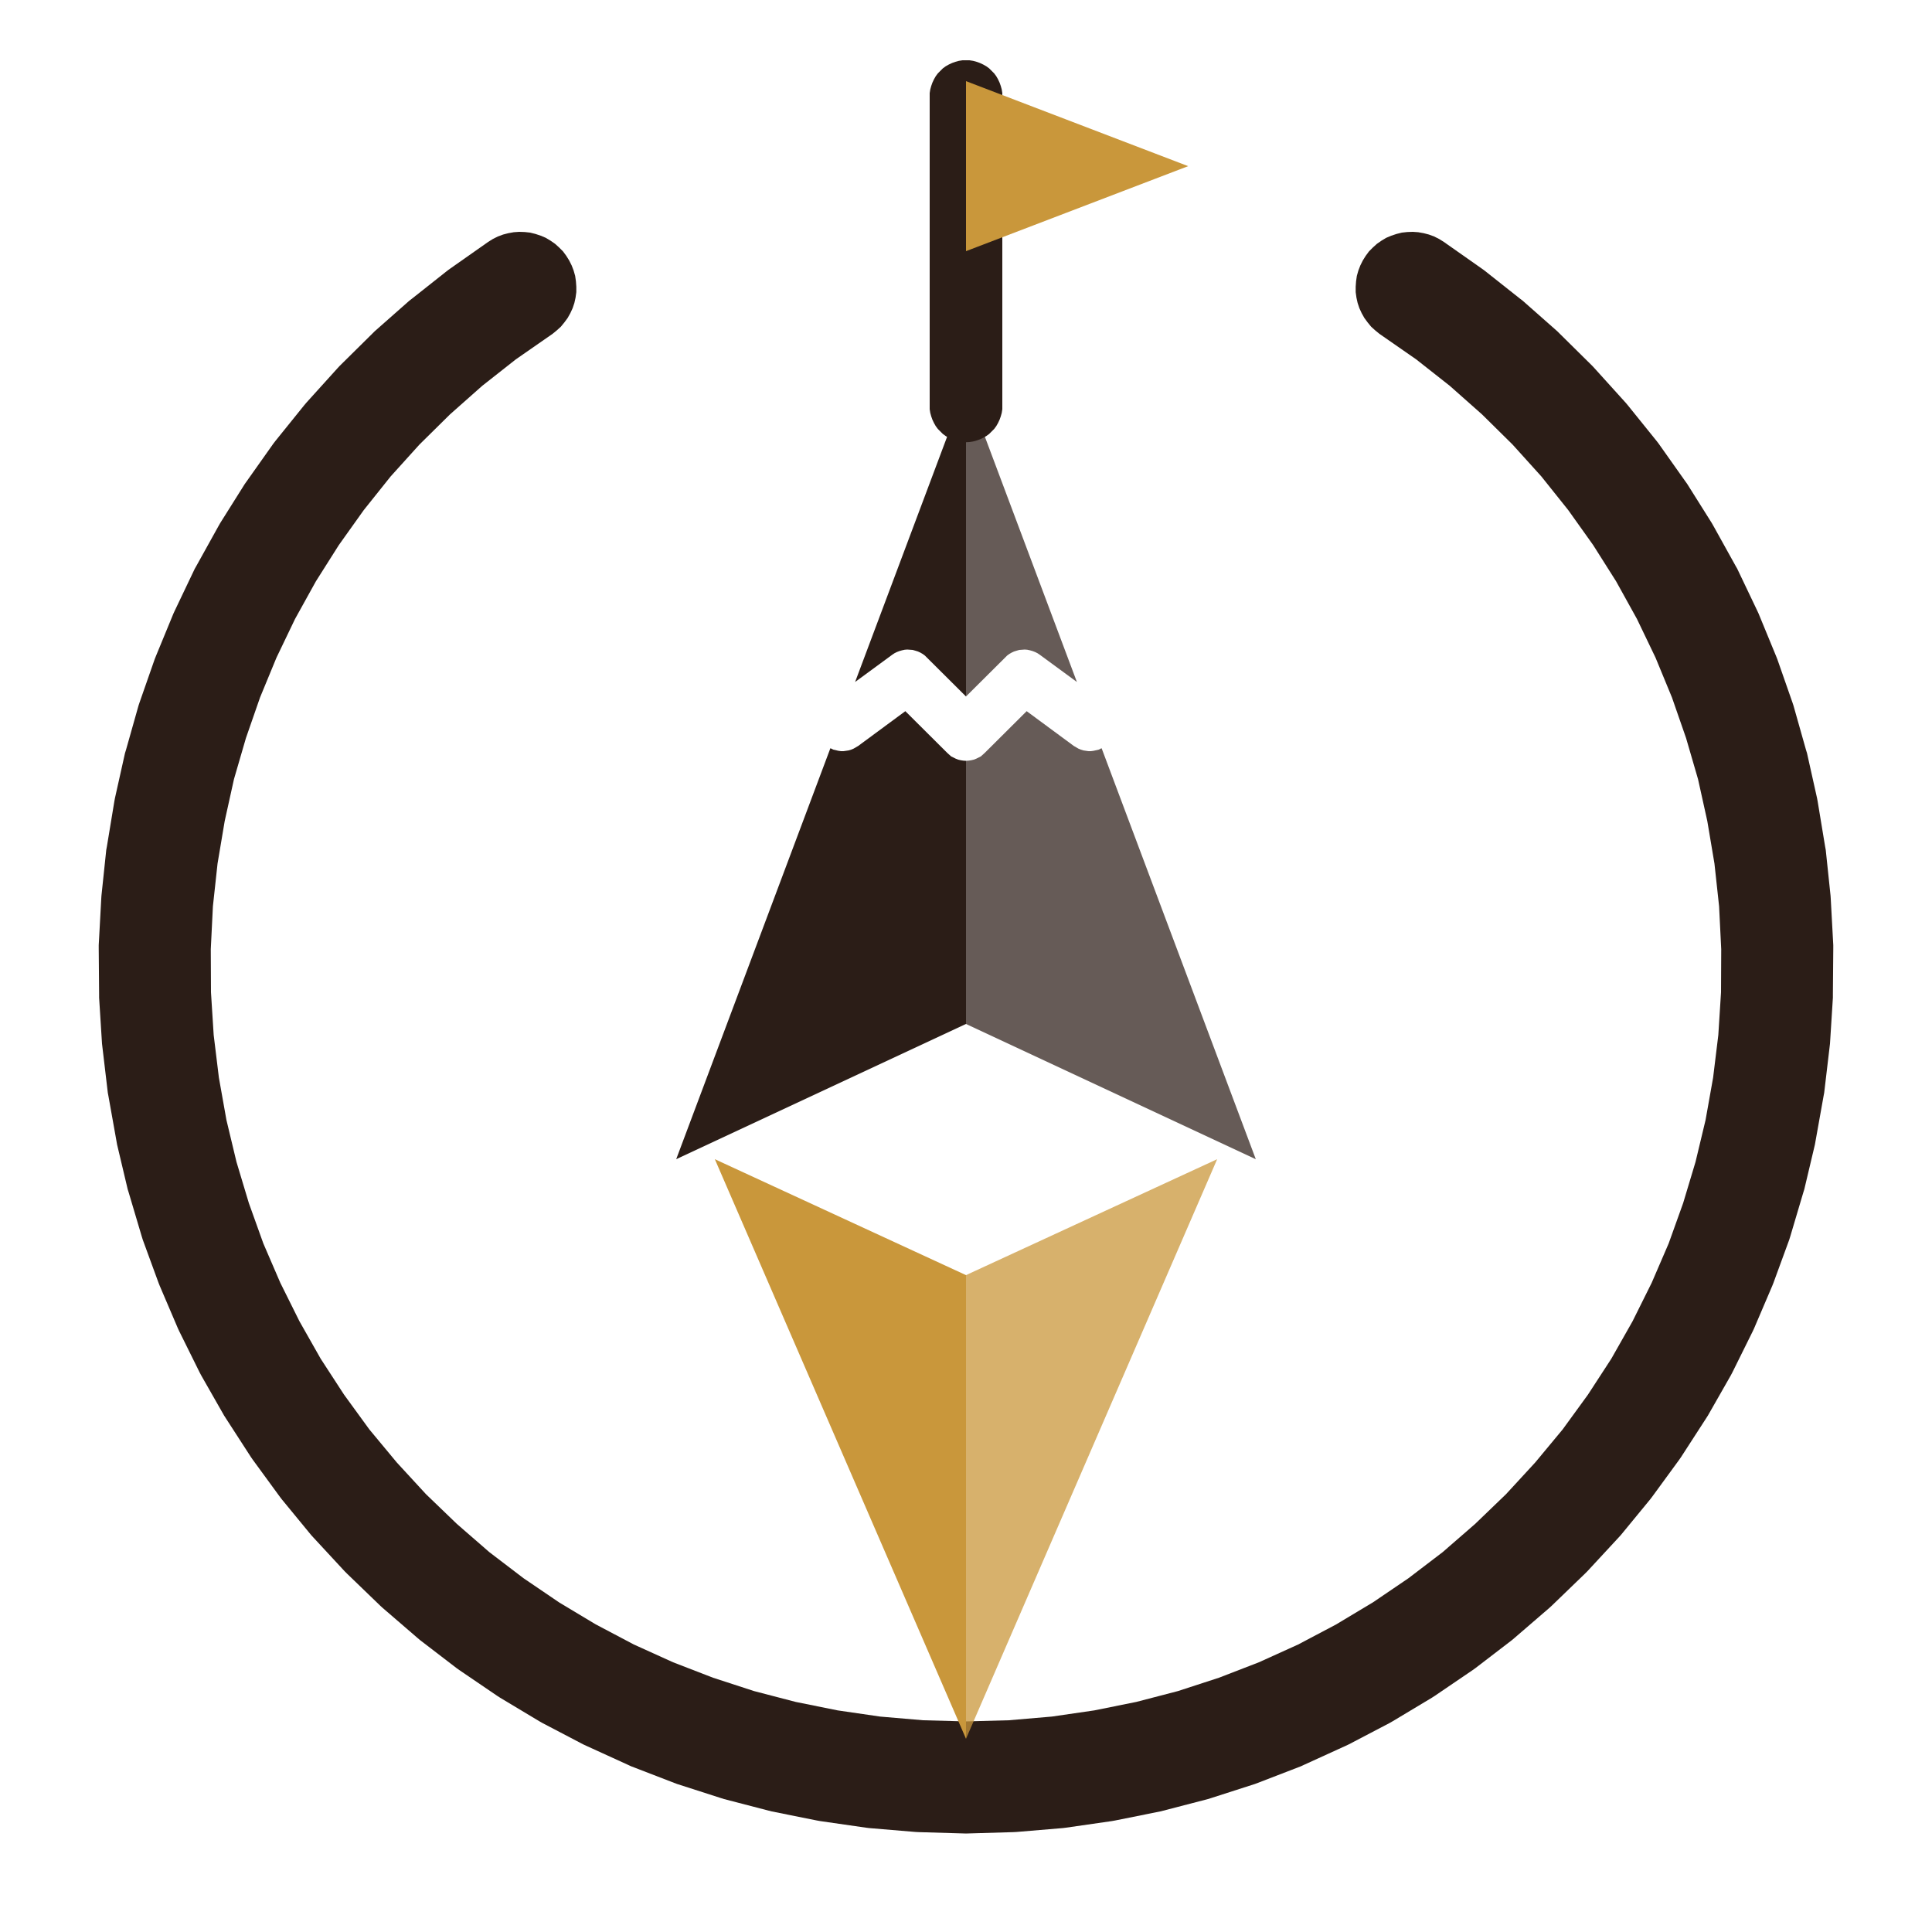
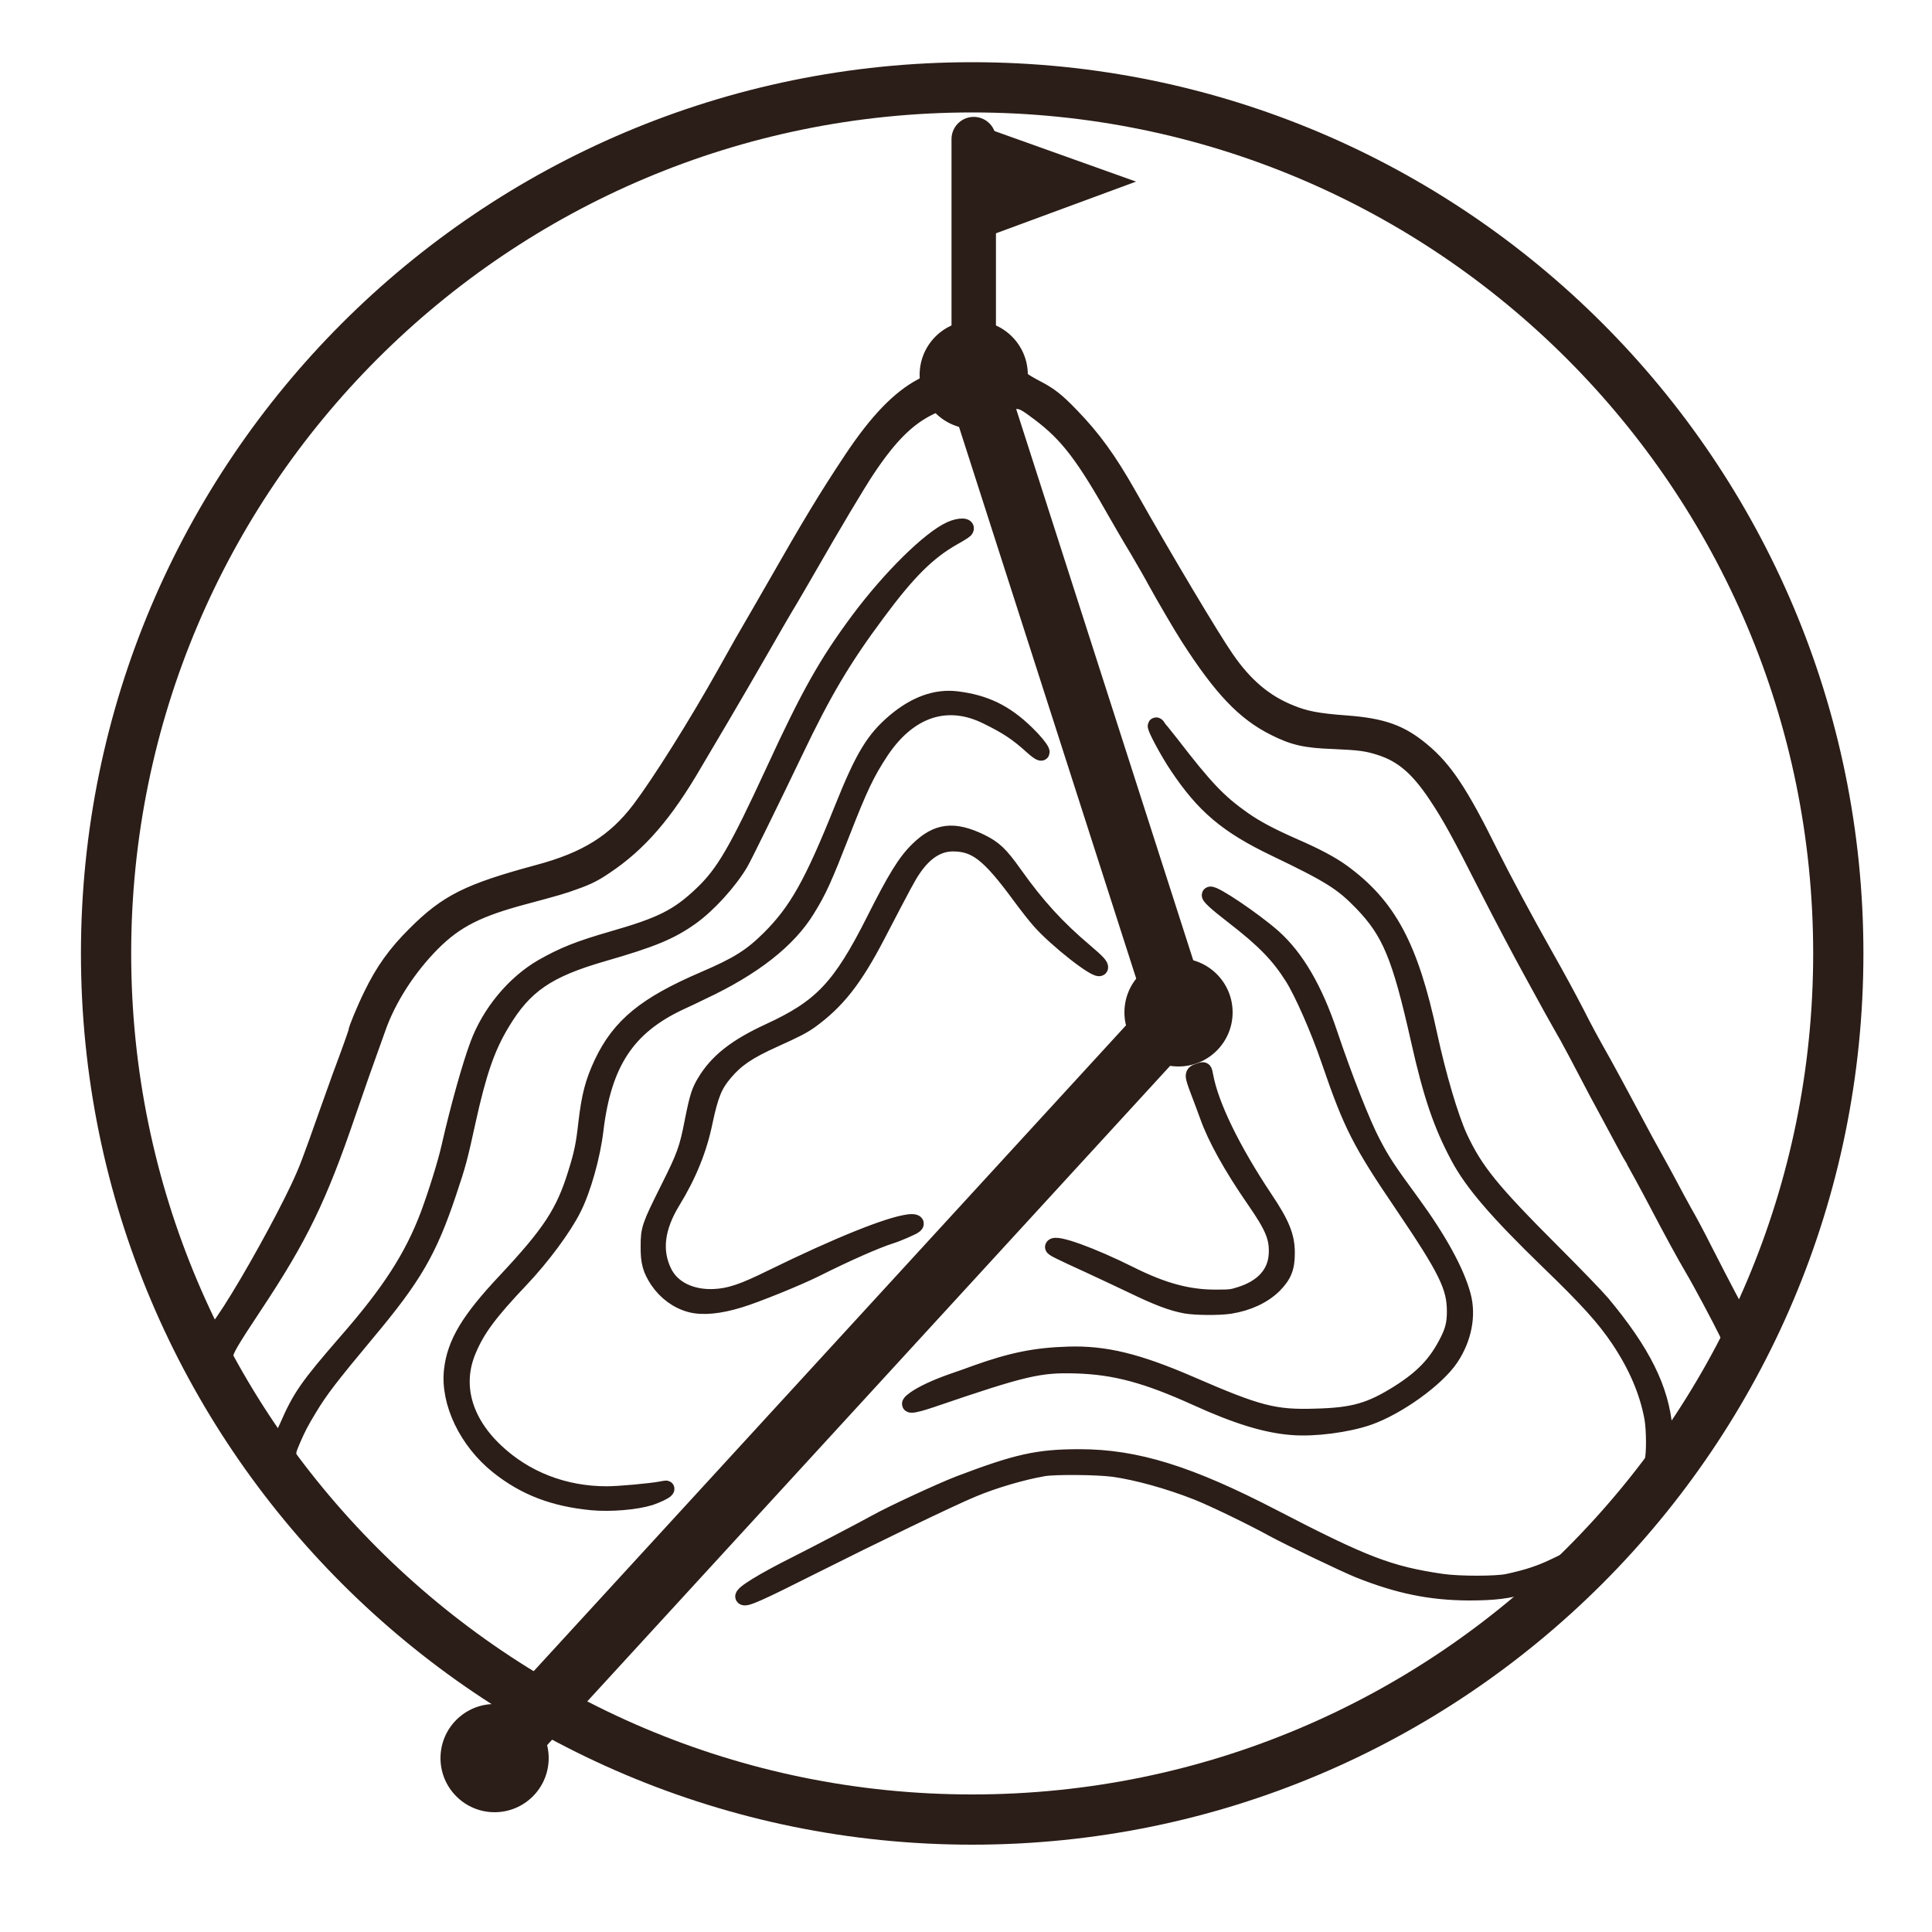
- <svg xmlns="http://www.w3.org/2000/svg" viewBox="0 0 100 100">
-   <path fill="#2B1D17" d="M23.32 13.89L23.18 13.99L21.31 15.47L21.18 15.57L19.39 17.15L19.27 17.27L17.57 18.95L17.46 19.07L15.86 20.84L15.75 20.97L14.25 22.83L14.15 22.96L12.77 24.91L12.67 25.05L11.40 27.07L11.32 27.21L10.16 29.30L10.08 29.44L9.05 31.60L8.98 31.75L8.07 33.96L8.01 34.11L7.22 36.37L7.17 36.52L6.52 38.82L6.47 38.98L5.95 41.31L5.92 41.47L5.53 43.83L5.50 43.99L5.25 46.37L5.24 46.53L5.11 48.92L5.11 49.08L5.13 51.47L5.13 51.64L5.28 54.02L5.30 54.19L5.58 56.56L5.61 56.72L6.03 59.07L6.06 59.24L6.61 61.56L6.66 61.72L7.34 64.01L7.39 64.17L8.21 66.41L8.27 66.56L9.21 68.76L9.28 68.91L10.34 71.05L10.42 71.20L11.60 73.27L11.69 73.41L12.99 75.42L13.08 75.55L14.49 77.48L14.59 77.61L16.11 79.46L16.22 79.58L17.84 81.33L17.96 81.45L19.68 83.11L19.80 83.22L21.61 84.78L21.74 84.89L23.63 86.34L23.77 86.44L25.74 87.78L25.88 87.87L27.93 89.10L28.07 89.18L30.19 90.29L30.34 90.36L32.51 91.35L32.66 91.42L34.89 92.28L35.05 92.34L37.32 93.07L37.48 93.12L39.79 93.72L39.95 93.76L42.29 94.23L42.46 94.26L44.82 94.60L44.98 94.62L47.36 94.82L47.53 94.83L49.92 94.90L50.08 94.90L52.47 94.83L52.64 94.82L55.02 94.62L55.18 94.60L57.54 94.26L57.71 94.23L60.05 93.76L60.21 93.72L62.52 93.12L62.68 93.07L64.95 92.34L65.11 92.28L67.34 91.42L67.49 91.35L69.66 90.36L69.81 90.29L71.93 89.18L72.07 89.10L74.12 87.87L74.26 87.78L76.23 86.44L76.37 86.34L78.26 84.89L78.39 84.78L80.20 83.22L80.32 83.11L82.04 81.45L82.16 81.33L83.78 79.58L83.89 79.46L85.41 77.61L85.51 77.48L86.92 75.55L87.01 75.42L88.31 73.41L88.40 73.27L89.58 71.20L89.66 71.05L90.72 68.91L90.79 68.76L91.73 66.56L91.79 66.41L92.61 64.17L92.66 64.01L93.34 61.72L93.39 61.56L93.94 59.24L93.97 59.07L94.39 56.72L94.42 56.56L94.70 54.19L94.72 54.02L94.87 51.64L94.87 51.47L94.89 49.08L94.89 48.92L94.76 46.53L94.75 46.37L94.50 43.99L94.47 43.83L94.08 41.47L94.05 41.31L93.53 38.98L93.48 38.82L92.83 36.52L92.78 36.37L91.99 34.11L91.93 33.96L91.02 31.75L90.95 31.60L89.92 29.44L89.84 29.30L88.68 27.21L88.60 27.07L87.33 25.05L87.23 24.91L85.85 22.96L85.75 22.83L84.25 20.97L84.14 20.84L82.54 19.07L82.43 18.95L80.73 17.27L80.61 17.15L78.82 15.57L78.69 15.47L76.82 13.99L76.68 13.89L74.73 12.52L74.49 12.37L74.23 12.24L73.96 12.14L73.69 12.07L73.41 12.02L73.13 12.00L72.84 12.01L72.56 12.04L72.28 12.11L72.01 12.20L71.75 12.31L71.50 12.46L71.27 12.62L71.06 12.81L70.86 13.01L70.69 13.24L70.54 13.48L70.41 13.74L70.31 14.00L70.23 14.28L70.19 14.56L70.17 14.84L70.17 15.12L70.21 15.41L70.27 15.68L70.36 15.95L70.48 16.21L70.62 16.46L70.79 16.69L70.97 16.91L71.18 17.10L71.40 17.28L73.30 18.60L75.04 19.97L76.71 21.45L78.29 23.01L79.78 24.66L81.17 26.40L82.46 28.21L83.65 30.09L84.73 32.04L85.69 34.04L86.54 36.10L87.27 38.20L87.89 40.33L88.37 42.50L88.74 44.70L88.98 46.91L89.09 49.13L89.08 51.36L88.94 53.57L88.67 55.78L88.28 57.97L87.76 60.14L87.12 62.27L86.37 64.36L85.49 66.40L84.50 68.39L83.40 70.33L82.19 72.19L80.88 73.99L79.46 75.70L77.95 77.34L76.35 78.88L74.67 80.34L72.90 81.69L71.06 82.94L69.16 84.08L67.19 85.12L65.16 86.04L63.09 86.84L60.97 87.53L58.82 88.09L56.64 88.53L54.44 88.85L52.22 89.04L50.00 89.10L47.78 89.04L45.56 88.85L43.36 88.53L41.18 88.09L39.03 87.53L36.91 86.84L34.84 86.04L32.81 85.12L30.84 84.08L28.94 82.94L27.10 81.69L25.33 80.34L23.65 78.88L22.05 77.34L20.54 75.70L19.12 73.99L17.81 72.19L16.60 70.33L15.50 68.39L14.51 66.40L13.63 64.36L12.88 62.27L12.24 60.14L11.72 57.97L11.33 55.78L11.06 53.57L10.92 51.36L10.91 49.13L11.02 46.91L11.26 44.70L11.63 42.50L12.11 40.33L12.73 38.20L13.46 36.10L14.31 34.04L15.27 32.04L16.35 30.09L17.54 28.21L18.83 26.40L20.22 24.66L21.71 23.01L23.29 21.45L24.96 19.97L26.70 18.60L28.60 17.28L28.82 17.10L29.03 16.91L29.21 16.69L29.38 16.46L29.52 16.21L29.64 15.95L29.73 15.68L29.79 15.41L29.83 15.12L29.83 14.84L29.81 14.56L29.77 14.28L29.69 14.00L29.59 13.74L29.46 13.48L29.31 13.24L29.14 13.01L28.94 12.81L28.73 12.62L28.50 12.46L28.25 12.31L27.99 12.20L27.72 12.11L27.44 12.04L27.16 12.01L26.87 12.00L26.59 12.02L26.31 12.07L26.04 12.14L25.77 12.24L25.51 12.37L25.27 12.52Z" />
-   <path fill="#2B1D17" d="M50.00 20.00L44.26 35.30L46.18 33.89L46.30 33.81L46.42 33.75L46.55 33.70L46.69 33.66L46.83 33.63L46.96 33.62L47.10 33.63L47.24 33.64L47.38 33.68L47.51 33.72L47.64 33.78L47.76 33.85L47.87 33.93L47.97 34.03L50.00 36.05ZM35.00 60.00L50.00 53.00L50.00 39.38L49.86 39.37L49.73 39.35L49.60 39.32L49.47 39.27L49.35 39.21L49.23 39.15L49.13 39.06L49.03 38.97L46.86 36.81L44.42 38.61L44.30 38.68L44.18 38.75L44.06 38.80L43.93 38.84L43.80 38.86L43.66 38.88L43.53 38.88L43.39 38.86L43.26 38.83L43.13 38.80L43.01 38.74L42.98 38.73Z" />
-   <path fill="#2B1D17" fill-opacity="0.72" d="M50.00 20.00L50.00 36.05L52.03 34.03L52.13 33.93L52.24 33.85L52.36 33.78L52.49 33.72L52.62 33.68L52.76 33.64L52.90 33.63L53.04 33.62L53.17 33.63L53.31 33.66L53.45 33.70L53.58 33.75L53.70 33.81L53.82 33.89L55.74 35.30ZM50.00 53.00L65.00 60.00L57.02 38.73L56.99 38.74L56.87 38.80L56.74 38.83L56.61 38.86L56.47 38.88L56.34 38.88L56.20 38.86L56.07 38.84L55.94 38.80L55.82 38.75L55.70 38.68L55.58 38.61L53.14 36.81L50.97 38.97L50.87 39.06L50.77 39.15L50.65 39.21L50.53 39.27L50.40 39.32L50.27 39.35L50.14 39.37L50.00 39.38Z" />
-   <path fill="#2B1D17" d="M51.88 5.00L51.88 4.82L51.85 4.63L51.80 4.45L51.74 4.28L51.66 4.11L51.57 3.95L51.46 3.80L51.33 3.67L51.20 3.54L51.05 3.43L50.89 3.34L50.72 3.26L50.55 3.20L50.37 3.15L50.18 3.12L50.00 3.12L49.82 3.12L49.63 3.15L49.45 3.20L49.28 3.26L49.11 3.34L48.95 3.43L48.80 3.54L48.67 3.67L48.54 3.80L48.43 3.95L48.34 4.11L48.26 4.28L48.20 4.45L48.15 4.63L48.12 4.82L48.12 5.00L48.12 21.00L48.12 21.18L48.15 21.37L48.20 21.55L48.26 21.72L48.34 21.89L48.43 22.05L48.54 22.20L48.67 22.33L48.80 22.46L48.95 22.57L49.11 22.66L49.28 22.74L49.45 22.80L49.63 22.85L49.82 22.88L50.00 22.89L50.18 22.88L50.37 22.85L50.55 22.80L50.72 22.74L50.89 22.66L51.05 22.57L51.20 22.46L51.33 22.33L51.46 22.20L51.57 22.05L51.66 21.89L51.74 21.72L51.80 21.55L51.85 21.37L51.88 21.18L51.88 21.00Z" />
-   <path fill="#C9973B" d="M50.00 4.20L61.50 8.60L50.00 13.00Z" />
-   <path fill="#C9973B" d="M50.00 90.00L37.00 60.00L50.00 66.00Z" />
-   <path fill="#C9973B" fill-opacity="0.75" d="M50.00 90.00L63.00 60.00L50.00 66.00Z" />
+ <svg xmlns="http://www.w3.org/2000/svg" viewBox="0 0 100 100" role="img" aria-label="SuRoute">
+   <circle cx="50.32" cy="49.35" r="44.83" fill="none" stroke="#2B1D17" stroke-width="2.60" />
+   <path fill="#2B1D17" fill-rule="evenodd" stroke="#2B1D17" stroke-width="0.84" stroke-linejoin="round" d="M38.48 82.65C38.39 82.51 39.49 81.83 41.23 80.96C42.20 80.47 44.75 79.14 45.34 78.81C46.16 78.35 48.65 77.20 49.62 76.82C52.65 75.67 53.71 75.43 55.88 75.43C58.81 75.43 61.56 76.29 65.88 78.53C70.60 80.98 71.90 81.48 74.62 81.88C75.50 82.01 77.46 82.01 78.05 81.88C79.10 81.65 79.73 81.44 80.50 81.07L81.27 80.70L80.67 81.29C80.06 81.87 80.06 81.88 79.82 81.88C79.68 81.88 79.30 81.96 78.97 82.06C78.07 82.33 77.34 82.42 76.02 82.42C74.04 82.41 72.37 82.07 70.30 81.24C69.55 80.93 66.83 79.63 65.92 79.14C64.76 78.50 62.74 77.53 61.95 77.22C60.51 76.65 58.81 76.18 57.62 76.02C56.79 75.91 54.62 75.89 54.02 75.99C52.96 76.17 51.44 76.61 50.35 77.07C49.25 77.52 45.22 79.47 41.98 81.10C39.26 82.47 38.56 82.78 38.48 82.65ZM30.63 77.75C28.67 77.56 27.17 76.99 25.79 75.89C24.18 74.61 23.21 72.59 23.40 70.92C23.56 69.52 24.28 68.32 26.15 66.33C28.49 63.83 29.19 62.77 29.82 60.72C30.13 59.73 30.23 59.25 30.35 58.17C30.52 56.71 30.70 56.03 31.17 55.02C32.09 53.09 33.42 52.00 36.45 50.70C38.20 49.95 38.89 49.51 39.83 48.58C41.26 47.15 42.05 45.74 43.61 41.85C44.68 39.18 45.23 38.27 46.33 37.34C47.39 36.45 48.46 36.07 49.52 36.20C50.98 36.38 52.02 36.88 53.12 37.95C53.95 38.75 54.23 39.34 53.45 38.65C52.68 37.95 52.16 37.60 51.12 37.09C49.05 36.04 47.05 36.69 45.59 38.88C44.85 40.00 44.49 40.76 43.57 43.12C42.65 45.47 42.38 46.08 41.78 47.05C40.81 48.65 38.99 50.08 36.32 51.33C36.02 51.48 35.49 51.73 35.14 51.89C32.46 53.16 31.24 55.01 30.82 58.45C30.66 59.83 30.17 61.56 29.67 62.55C29.17 63.55 28.05 65.06 26.97 66.20C25.32 67.94 24.69 68.79 24.23 69.89C23.48 71.66 23.99 73.55 25.64 75.11C27.18 76.57 29.20 77.35 31.41 77.35C32.02 77.35 33.66 77.20 34.20 77.10C34.52 77.04 34.51 77.04 34.47 77.10C34.43 77.18 34.00 77.38 33.65 77.50C32.90 77.73 31.61 77.84 30.63 77.75ZM85.53 75.67C85.65 75.33 85.64 73.99 85.53 73.38C85.28 72.03 84.71 70.69 83.80 69.33C83.04 68.20 82.17 67.24 80.11 65.25C77.49 62.71 76.23 61.24 75.51 59.90C74.61 58.22 74.09 56.70 73.45 53.85C72.47 49.48 71.95 48.24 70.51 46.74C69.49 45.68 68.84 45.27 66.00 43.91C63.52 42.72 62.32 41.71 60.93 39.62C60.46 38.92 59.76 37.62 59.83 37.56C59.84 37.54 59.88 37.56 59.91 37.61C59.93 37.66 60.04 37.80 60.14 37.91C60.24 38.03 60.45 38.30 60.61 38.50C62.38 40.80 63.07 41.52 64.33 42.41C65.00 42.88 65.73 43.27 67.00 43.83C68.11 44.31 68.91 44.74 69.45 45.13C71.86 46.88 72.99 48.99 73.97 53.55C74.44 55.72 75.06 57.81 75.54 58.87C76.35 60.60 77.17 61.62 80.35 64.80C81.49 65.94 82.64 67.13 82.91 67.45C85.02 69.98 85.97 71.89 86.15 73.97C86.18 74.27 86.23 74.57 86.27 74.63C86.33 74.72 86.31 74.77 85.97 75.25C85.47 75.95 85.43 75.98 85.53 75.67ZM14.61 75.11C14.21 74.55 14.21 74.55 14.37 74.55C14.54 74.55 14.62 74.43 14.88 73.85C15.55 72.30 15.95 71.74 17.92 69.47C20.16 66.91 21.34 65.09 22.17 62.90C22.59 61.77 23.08 60.20 23.27 59.35C23.72 57.37 24.34 55.15 24.75 54.06C25.36 52.42 26.62 50.90 28.07 50.06C29.16 49.44 29.96 49.12 31.69 48.62C34.24 47.89 35.10 47.46 36.35 46.27C37.48 45.19 38.14 44.05 40.05 39.92C41.89 35.92 42.81 34.30 44.47 32.07C46.09 29.90 48.12 27.90 49.20 27.41C49.66 27.20 50.13 27.21 49.95 27.43C49.91 27.47 49.63 27.65 49.32 27.82C48.02 28.56 46.99 29.58 45.42 31.70C43.63 34.10 42.62 35.81 41.15 38.89C39.97 41.35 38.53 44.29 38.31 44.67C37.72 45.66 36.65 46.83 35.77 47.46C34.69 48.23 33.73 48.62 31.20 49.35C28.32 50.18 27.13 51.00 25.96 52.96C25.20 54.22 24.76 55.50 24.20 58.04C23.78 59.96 23.71 60.23 23.20 61.75C22.20 64.73 21.43 66.07 19.00 68.97C17.10 71.25 16.56 71.95 15.99 72.90C15.56 73.61 15.42 73.88 15.15 74.50C14.91 75.05 14.88 75.20 14.94 75.42C14.97 75.52 14.99 75.60 14.98 75.60C14.97 75.60 14.81 75.38 14.61 75.11ZM66.90 73.86C65.54 73.76 64.02 73.29 61.95 72.35C59.35 71.17 57.72 70.73 55.70 70.67C53.80 70.61 52.99 70.80 48.25 72.42C47.16 72.79 46.83 72.80 47.34 72.43C47.71 72.16 48.40 71.83 49.28 71.52C49.72 71.37 50.29 71.17 50.55 71.07C52.40 70.41 53.63 70.17 55.30 70.12C57.19 70.06 58.87 70.47 61.60 71.65C65.12 73.18 65.96 73.40 68.10 73.33C70.06 73.28 70.93 73.03 72.41 72.10C73.67 71.30 74.36 70.57 74.94 69.42C75.22 68.87 75.31 68.49 75.31 67.88C75.31 66.60 74.88 65.73 72.63 62.40C70.41 59.13 69.96 58.26 68.80 54.87C68.26 53.29 67.42 51.38 66.93 50.60C66.21 49.45 65.45 48.66 63.79 47.38C62.96 46.74 62.53 46.35 62.64 46.31C62.85 46.24 64.90 47.63 65.89 48.50C67.08 49.56 68.04 51.20 68.81 53.50C69.58 55.79 70.51 58.15 71.03 59.14C71.53 60.10 71.81 60.53 73.08 62.26C74.46 64.15 75.38 65.82 75.71 67.06C75.99 68.09 75.75 69.29 75.08 70.29C74.36 71.37 72.34 72.82 70.83 73.35C69.73 73.73 68.03 73.95 66.90 73.86ZM11.26 69.67C10.93 69.03 10.91 68.97 11.01 68.96C11.18 68.95 11.34 68.75 11.94 67.83C12.99 66.20 14.62 63.26 15.46 61.48C15.92 60.49 16.03 60.19 16.97 57.53C17.18 56.95 17.46 56.16 17.60 55.77C18.13 54.35 18.45 53.45 18.45 53.39C18.45 53.28 18.88 52.23 19.23 51.52C19.84 50.26 20.48 49.36 21.50 48.35C23.15 46.70 24.26 46.15 27.85 45.18C30.36 44.51 31.84 43.58 33.13 41.88C34.16 40.51 36.02 37.56 37.55 34.83C38.43 33.26 38.58 32.99 38.90 32.45C39.09 32.13 39.64 31.17 40.14 30.30C41.93 27.16 42.78 25.75 44.11 23.75C45.41 21.80 46.55 20.62 47.72 20.00C48.04 19.82 48.06 19.83 48.15 20.16C48.18 20.29 48.28 20.50 48.36 20.63C48.44 20.75 48.50 20.86 48.50 20.87C48.50 20.88 48.35 20.96 48.17 21.04C47.00 21.59 46.04 22.54 44.87 24.30C44.39 25.02 43.18 27.04 41.77 29.50C41.58 29.84 41.17 30.53 40.88 31.03C40.58 31.52 39.88 32.73 39.31 33.73C38.75 34.71 37.86 36.23 37.35 37.10C36.84 37.97 36.19 39.06 35.92 39.52C34.42 42.10 33.08 43.66 31.31 44.84C30.75 45.22 30.41 45.39 29.70 45.64C29.16 45.84 28.78 45.95 27.25 46.36C24.74 47.02 23.59 47.60 22.37 48.82C21.12 50.08 20.08 51.69 19.55 53.21C19.47 53.44 19.29 53.94 19.15 54.33C18.89 55.05 18.60 55.86 18.02 57.55C16.50 62.01 15.53 64.01 13.14 67.61C11.94 69.42 11.69 69.85 11.65 70.15C11.62 70.37 11.62 70.37 11.26 69.67ZM89.38 68.94C89.08 68.32 88.04 66.36 87.60 65.62C87.23 65.00 86.47 63.60 85.79 62.30C85.42 61.59 84.61 60.10 84.55 60.02C84.53 60.00 84.22 59.41 83.85 58.73C83.48 58.04 83.10 57.33 83.00 57.15C82.90 56.97 82.51 56.25 82.15 55.55C81.79 54.85 81.33 54.00 81.15 53.67C80.96 53.35 80.59 52.67 80.31 52.18C80.04 51.68 79.58 50.85 79.29 50.32C78.68 49.21 77.86 47.66 77.00 45.98C75.54 43.10 75.06 42.23 74.34 41.15C73.39 39.73 72.59 39.05 71.45 38.68C70.76 38.46 70.40 38.41 69.03 38.35C67.58 38.30 66.96 38.16 65.97 37.66C64.41 36.88 63.23 35.64 61.52 32.98C61.17 32.44 60.23 30.83 59.82 30.08C59.69 29.83 59.27 29.10 58.89 28.45C58.50 27.81 58.04 27.01 57.85 26.68C56.09 23.56 55.27 22.49 53.80 21.38C53.10 20.85 52.91 20.75 52.62 20.75C52.43 20.75 52.42 20.72 52.53 20.58C52.62 20.45 52.80 19.88 52.80 19.70C52.80 19.55 52.80 19.55 52.93 19.68C53.01 19.75 53.31 19.93 53.60 20.08C54.32 20.45 54.68 20.73 55.45 21.53C56.57 22.69 57.37 23.79 58.38 25.57C60.30 28.97 62.72 33.02 63.44 34.06C64.41 35.48 65.45 36.36 66.76 36.89C67.55 37.22 68.20 37.34 69.67 37.45C71.56 37.59 72.50 37.93 73.60 38.85C74.76 39.81 75.57 41.02 77.12 44.15C77.83 45.57 78.92 47.60 79.98 49.48C80.62 50.61 81.10 51.50 81.58 52.42C82.02 53.29 82.30 53.81 83.00 55.05C83.32 55.63 83.76 56.44 84.55 57.92C84.91 58.60 85.39 59.49 85.62 59.89C85.85 60.30 86.20 60.94 86.40 61.32C86.60 61.71 86.96 62.36 87.19 62.78C87.43 63.19 87.88 64.04 88.20 64.68C89.17 66.58 89.91 67.99 90.06 68.20C90.10 68.26 90.05 68.40 89.84 68.82L89.57 69.36L89.38 68.94ZM61.38 67.57C60.66 67.44 59.90 67.15 58.58 66.51C57.86 66.17 56.89 65.71 56.43 65.50C54.79 64.75 54.49 64.60 54.51 64.54C54.60 64.29 56.49 64.97 58.49 65.97C60.17 66.81 61.48 67.17 62.90 67.17C63.66 67.17 63.76 67.16 64.17 67.03C65.37 66.66 66.04 65.92 66.09 64.91C66.13 64.05 65.90 63.50 64.93 62.10C63.74 60.38 62.90 58.86 62.51 57.74C62.40 57.43 62.19 56.88 62.05 56.51C61.71 55.61 61.71 55.57 62.04 55.46C62.33 55.36 62.31 55.34 62.38 55.70C62.66 57.22 63.78 59.52 65.46 62.04C66.34 63.35 66.60 64.00 66.60 64.85C66.60 65.63 66.44 66.01 65.93 66.53C65.39 67.06 64.60 67.43 63.68 67.58C63.11 67.67 61.91 67.66 61.38 67.57ZM35.75 67.51C35.07 67.33 34.47 66.89 34.05 66.27C33.68 65.70 33.57 65.33 33.58 64.50C33.58 63.62 33.63 63.47 34.59 61.55C35.45 59.83 35.58 59.49 35.87 57.98C36.11 56.78 36.21 56.48 36.48 56.03C37.12 54.95 38.09 54.19 39.80 53.40C42.52 52.15 43.50 51.12 45.26 47.63C46.35 45.46 46.88 44.60 47.52 43.98C48.50 43.02 49.36 42.91 50.75 43.58C51.46 43.93 51.76 44.21 52.50 45.25C53.67 46.90 54.71 48.03 56.15 49.25C56.80 49.80 56.98 50.00 56.93 50.09C56.80 50.30 54.69 48.65 53.81 47.65C53.58 47.39 53.12 46.80 52.79 46.35C51.20 44.19 50.51 43.65 49.32 43.65C48.54 43.65 47.84 44.10 47.24 45.00C47.00 45.35 46.81 45.70 45.38 48.45C44.21 50.69 43.32 51.82 41.93 52.83C41.53 53.11 41.22 53.27 40.05 53.80C38.72 54.40 38.10 54.82 37.51 55.52C36.98 56.14 36.77 56.64 36.47 58.05C36.18 59.48 35.63 60.83 34.80 62.18C33.97 63.54 33.82 64.75 34.36 65.85C34.78 66.71 35.76 67.19 36.95 67.14C37.78 67.10 38.44 66.88 39.98 66.12C43.35 64.47 46.02 63.39 47.06 63.27C47.35 63.24 47.48 63.30 47.34 63.42C47.27 63.49 46.45 63.85 46.12 63.95C45.35 64.19 43.75 64.90 42.18 65.69C41.27 66.14 39.11 67.02 38.27 67.27C37.23 67.59 36.37 67.67 35.75 67.51Z" />
+   <path d="M25.6 91L61 52.4L50.4 19.4" fill="none" stroke="#2B1D17" stroke-width="3.10" stroke-linecap="round" stroke-linejoin="round" />
+   <path d="M50.4 19.4V7.2" stroke="#2B1D17" stroke-width="2.30" stroke-linecap="round" />
+   <path fill="#2B1D17" d="M50.4 6.4L58.8 9.4L50.4 12.5Z" />
+   <circle fill="#2B1D17" cx="25.6" cy="91" r="2.80" />
+   <circle fill="#2B1D17" cx="61" cy="52.4" r="2.80" />
+   <circle fill="#2B1D17" cx="50.4" cy="19.4" r="2.80" />
</svg>
